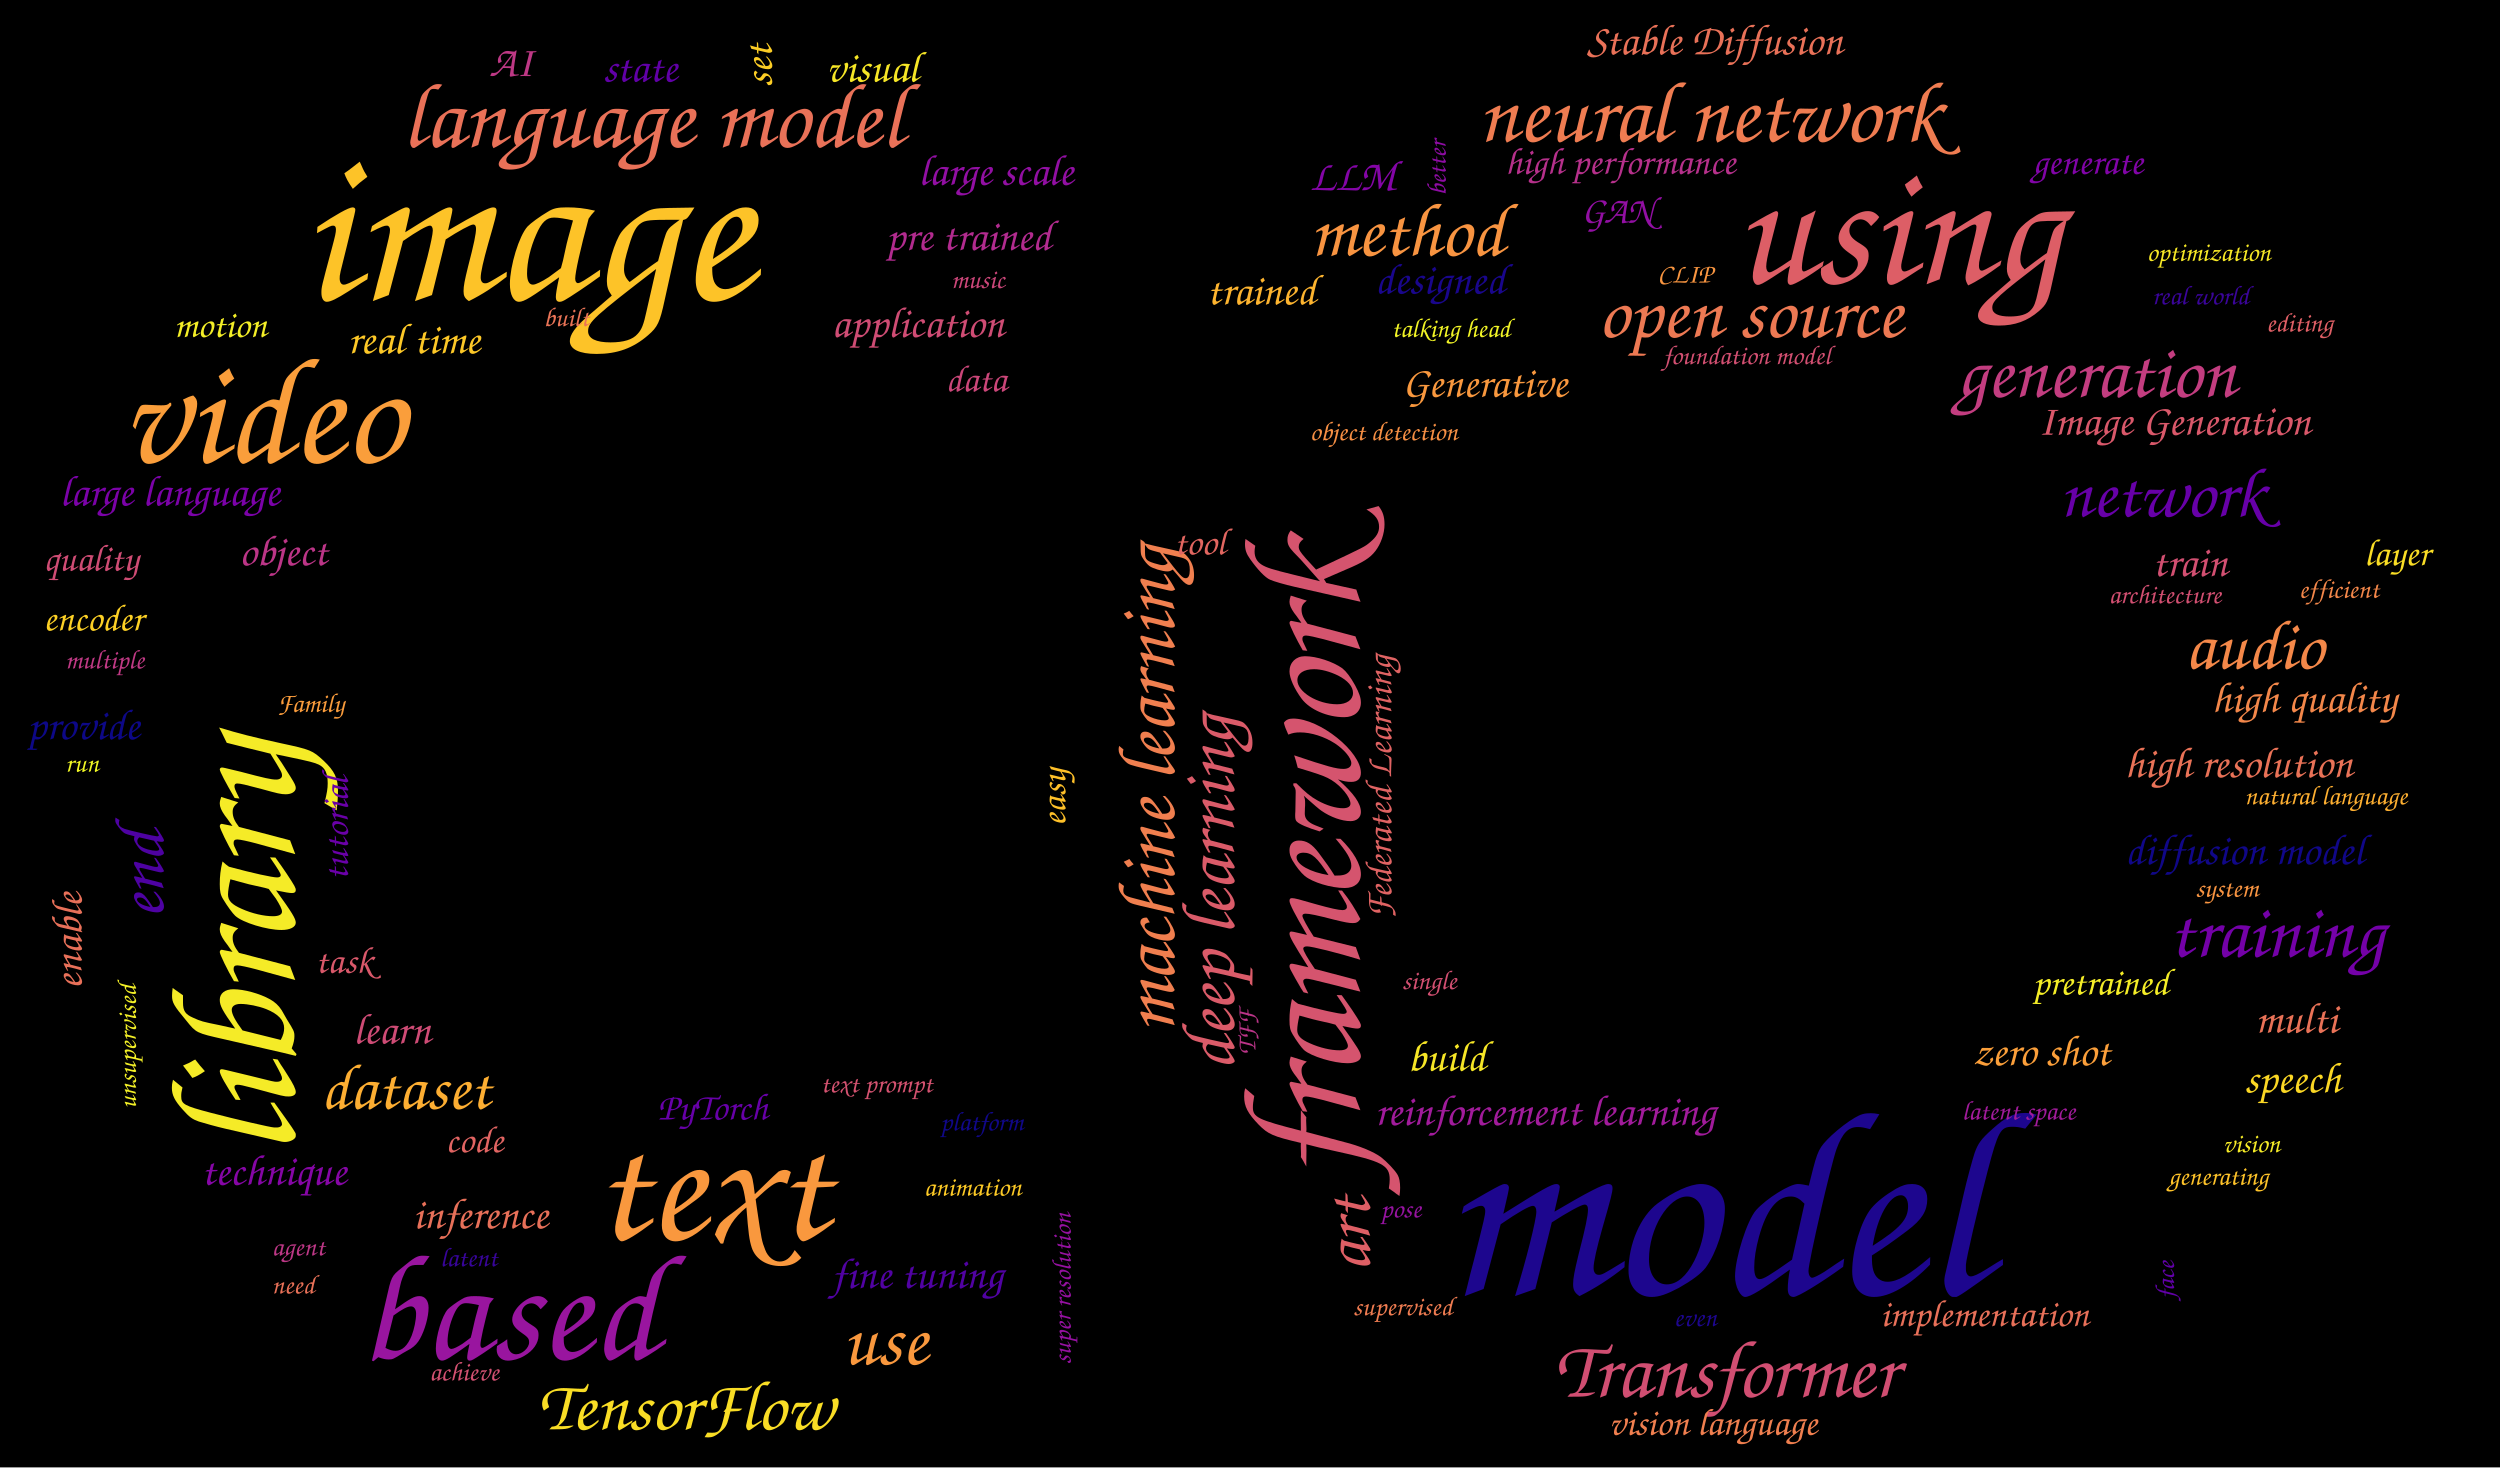
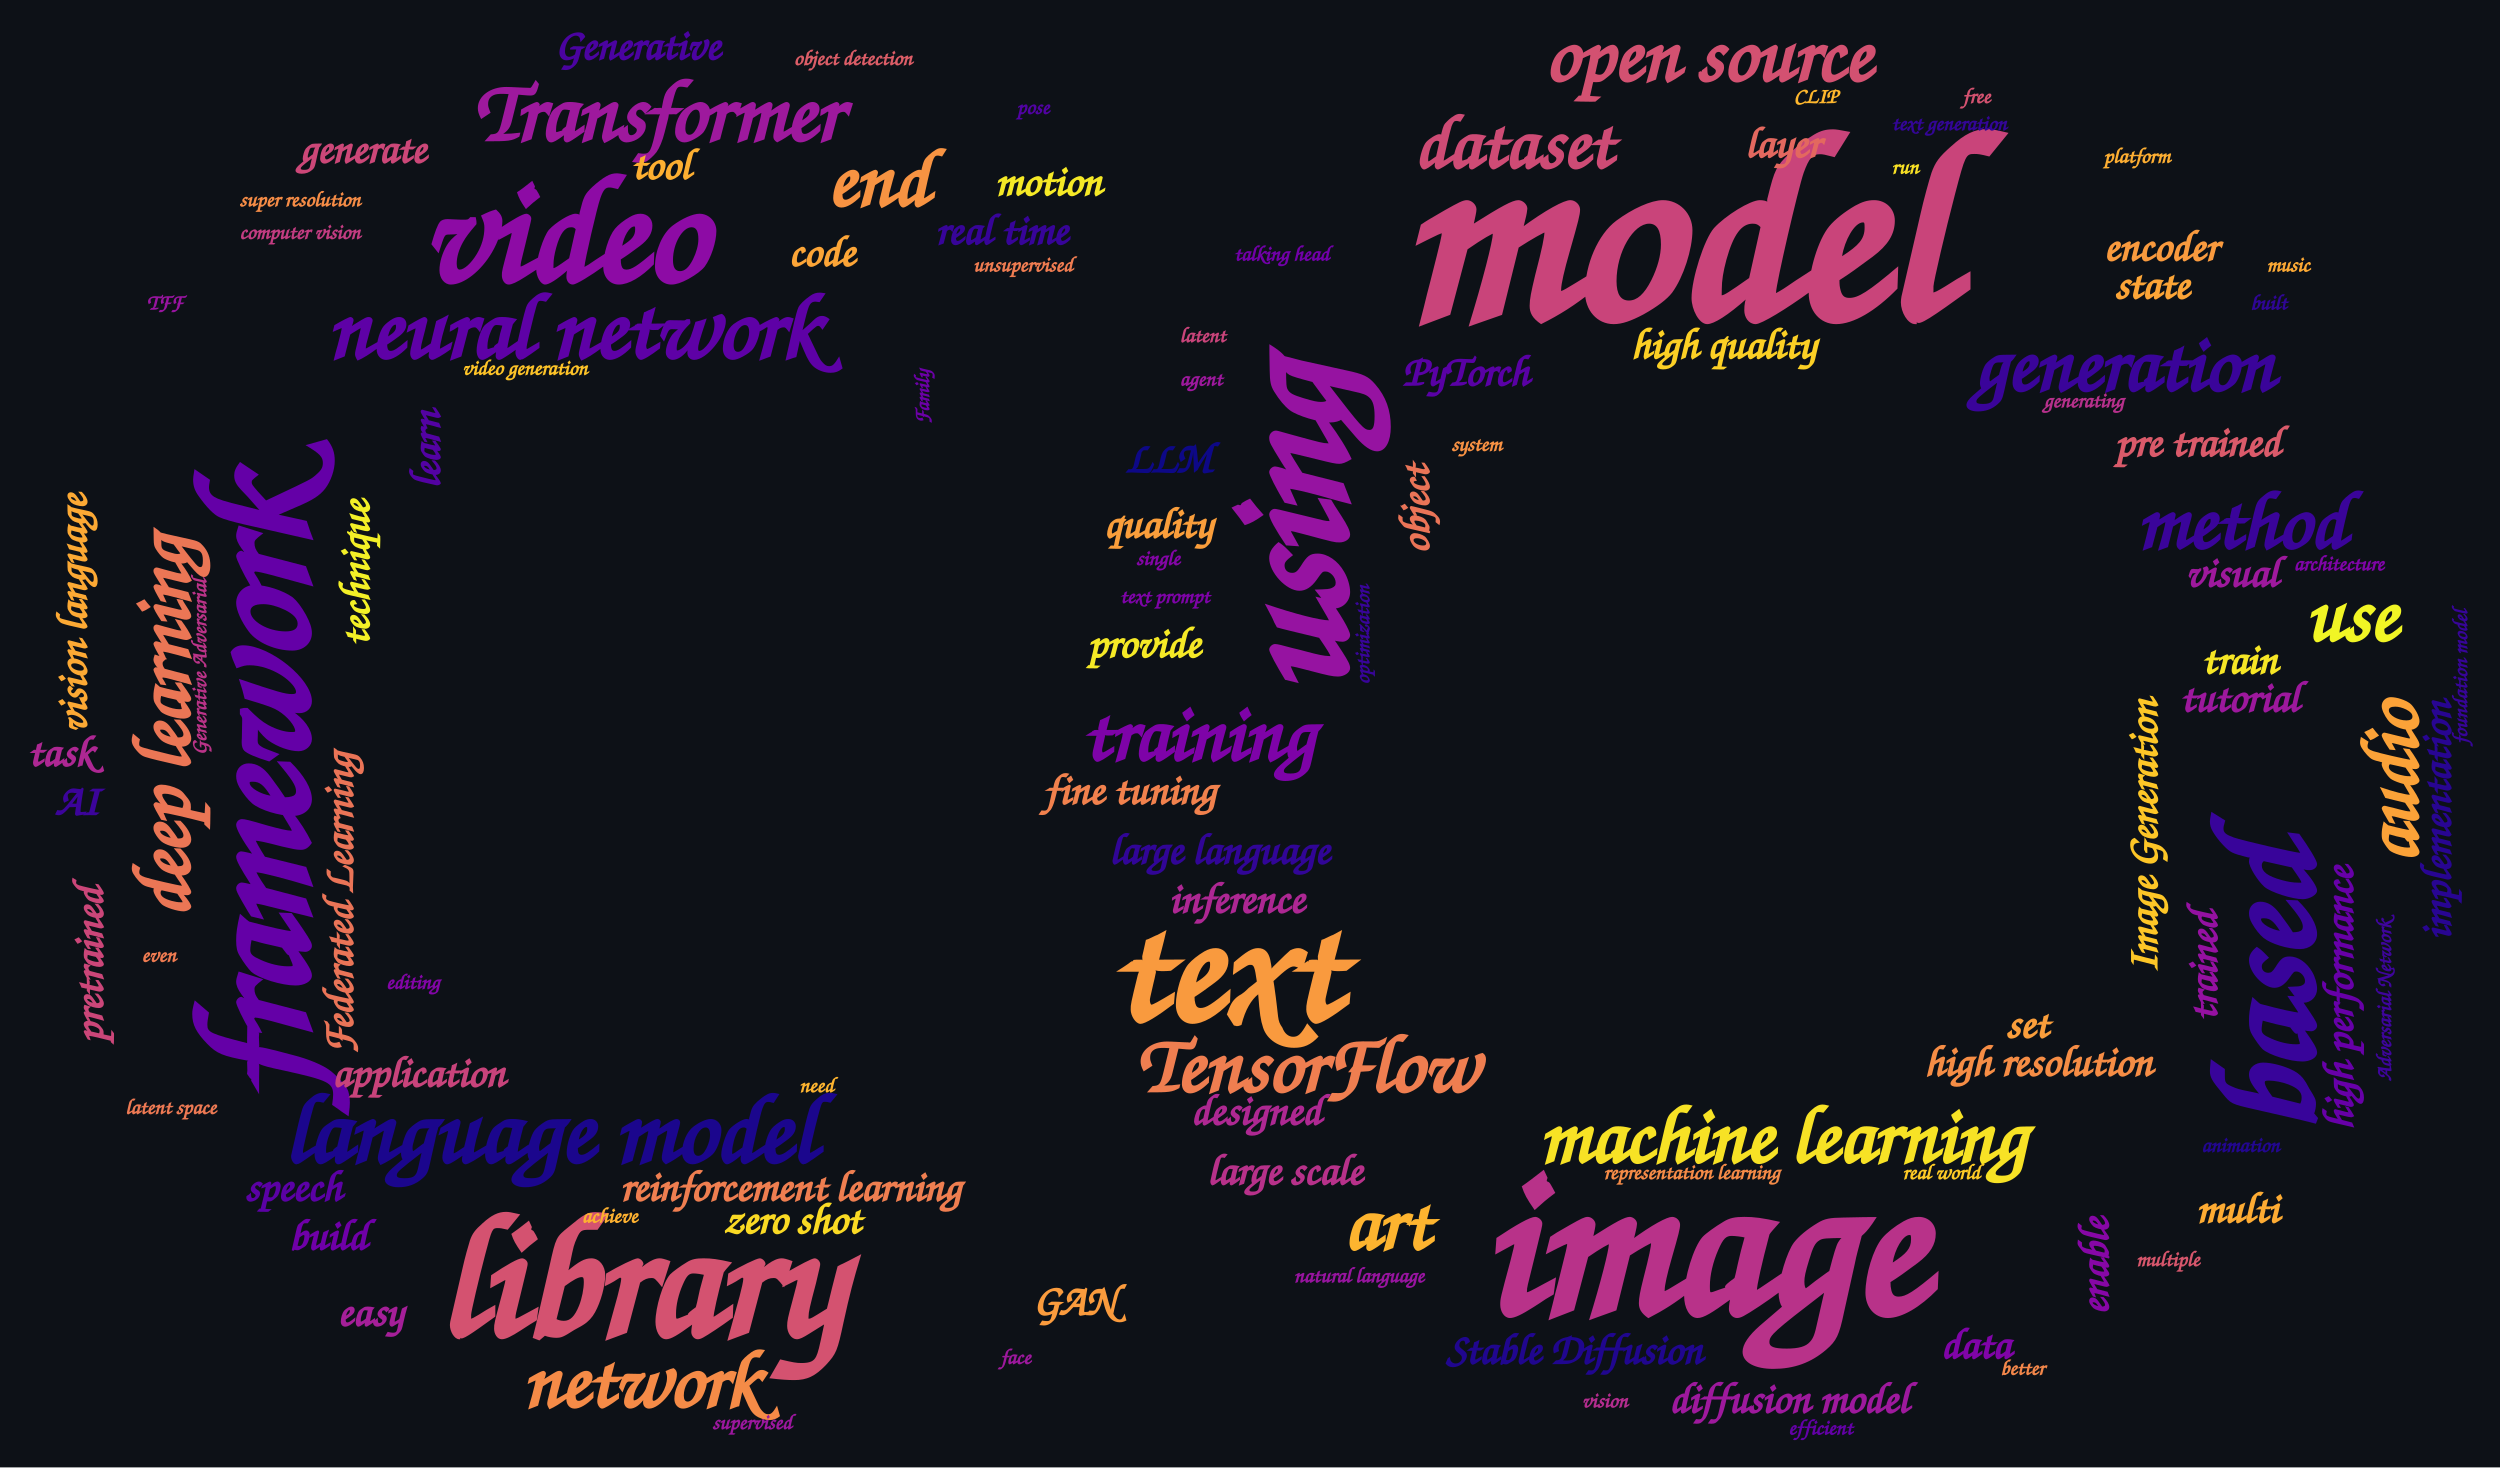
<svg xmlns="http://www.w3.org/2000/svg" width="460" height="270">
-   <style>text{font-family:'Comic Sans MS';font-weight:normal;font-style:italic;}</style>
-   <rect width="100%" height="100%" style="fill:black" />
-   <text transform="translate(265,238)" font-size="49" style="fill:rgb(29, 6, 142)">model</text>
-   <text transform="translate(55,55)" font-size="41" style="fill:rgb(253, 195, 40)">image</text>
-   <text transform="translate(54,213) rotate(-90)" font-size="33" style="fill:rgb(245, 235, 39)">library</text>
-   <text transform="translate(319,52)" font-size="32" style="fill:rgb(221, 94, 102)">using</text>
-   <text transform="translate(109,228)" font-size="31" style="fill:rgb(249, 152, 62)">text</text>
-   <text transform="translate(250,217) rotate(-90)" font-size="31" style="fill:rgb(213, 84, 110)">framework</text>
-   <text transform="translate(22,85)" font-size="28" style="fill:rgb(250, 158, 59)">video</text>
-   <text transform="translate(66,250)" font-size="28" style="fill:rgb(153, 21, 159)">based</text>
-   <text transform="translate(74,27)" font-size="17" style="fill:rgb(233, 113, 88)">language model</text>
-   <text transform="translate(272,26)" font-size="16" style="fill:rgb(239, 124, 81)">neural network</text>
-   <text transform="translate(286,257)" font-size="15" style="fill:rgb(209, 78, 114)">Transformer</text>
-   <text transform="translate(216,190) rotate(-90)" font-size="15" style="fill:rgb(240, 127, 79)">machine learning</text>
-   <text transform="translate(241,47)" font-size="14" style="fill:rgb(248, 148, 65)">method</text>
-   <text transform="translate(399,176)" font-size="14" style="fill:rgb(116, 1, 168)">training</text>
-   <text transform="translate(294,62)" font-size="14" style="fill:rgb(237, 121, 83)">open source</text>
-   <text transform="translate(360,73)" font-size="14" style="fill:rgb(195, 61, 128)">generation</text>
-   <text transform="translate(155,251)" font-size="14" style="fill:rgb(249, 152, 62)">use</text>
-   <text transform="translate(227,197) rotate(-90)" font-size="14" style="fill:rgb(218, 91, 105)">deep learning</text>
-   <text transform="translate(99,263)" font-size="13" style="fill:rgb(249, 221, 37)">TensorFlow</text>
-   <text transform="translate(402,123)" font-size="13" style="fill:rgb(244, 136, 73)">audio</text>
-   <text transform="translate(30,169) rotate(-90)" font-size="13" style="fill:rgb(78, 2, 162)">end</text>
-   <text transform="translate(252,234) rotate(-90)" font-size="13" style="fill:rgb(222, 95, 101)">art</text>
-   <text transform="translate(379,95)" font-size="13" style="fill:rgb(103, 0, 168)">network</text>
-   <text transform="translate(59,204)" font-size="12" style="fill:rgb(253, 174, 50)">dataset</text>
-   <text transform="translate(253,207)" font-size="8" style="fill:rgb(161, 27, 155)">reinforcement learning</text>
-   <text transform="translate(391,159)" font-size="8" style="fill:rgb(16, 7, 136)">diffusion model</text>
-   <text transform="translate(241,35)" font-size="8" style="fill:rgb(132, 5, 167)">LLM</text>
-   <text transform="translate(253,54)" font-size="8" style="fill:rgb(25, 6, 140)">designed</text>
-   <text transform="translate(396,106)" font-size="8" style="fill:rgb(210, 79, 113)">train</text>
-   <text transform="translate(11,93)" font-size="8" style="fill:rgb(123, 2, 168)">large language</text>
-   <text transform="translate(163,46)" font-size="8" style="fill:rgb(178, 43, 143)">pre trained</text>
-   <text transform="translate(142,16) rotate(-90)" font-size="8" style="fill:rgb(252, 205, 37)">set</text>
-   <text transform="translate(391,143)" font-size="8" style="fill:rgb(233, 114, 87)">high resolution</text>
-   <text transform="translate(65,192)" font-size="8" style="fill:rgb(206, 75, 117)">learn</text>
-   <text transform="translate(76,226)" font-size="8" style="fill:rgb(232, 112, 89)">inference</text>
-   <text transform="translate(153,62)" font-size="8" style="fill:rgb(207, 76, 116)">application</text>
-   <text transform="translate(363,196)" font-size="8" style="fill:rgb(251, 159, 58)">zero shot</text>
-   <text transform="translate(64,65)" font-size="8" style="fill:rgb(253, 200, 39)">real time</text>
-   <text transform="translate(375,80)" font-size="8" style="fill:rgb(217, 88, 106)">Image Generation</text>
-   <text transform="translate(153,237)" font-size="8" style="fill:rgb(81, 2, 163)">fine tuning</text>
-   <text transform="translate(407,131)" font-size="8" style="fill:rgb(243, 135, 74)">high quality</text>
-   <text transform="translate(5,136)" font-size="8" style="fill:rgb(13, 8, 135)">provide</text>
-   <text transform="translate(258,73)" font-size="8" style="fill:rgb(249, 152, 62)">Generative</text>
-   <text transform="translate(415,190)" font-size="8" style="fill:rgb(233, 114, 87)">multi</text>
-   <text transform="translate(111,15)" font-size="8" style="fill:rgb(97, 0, 167)">state</text>
-   <text transform="translate(222,56)" font-size="8" style="fill:rgb(253, 180, 47)">trained</text>
-   <text transform="translate(15,182) rotate(-90)" font-size="8" style="fill:rgb(232, 112, 89)">enable</text>
-   <text transform="translate(292,10)" font-size="8" style="fill:rgb(233, 113, 88)">Stable Diffusion</text>
-   <text transform="translate(90,14)" font-size="8" style="fill:rgb(190, 56, 133)">AI</text>
-   <text transform="translate(413,201)" font-size="8" style="fill:rgb(251, 215, 36)">speech</text>
-   <text transform="translate(152,15)" font-size="8" style="fill:rgb(246, 230, 38)">visual</text>
-   <text transform="translate(37,218)" font-size="8" style="fill:rgb(134, 6, 166)">technique</text>
-   <text transform="translate(44,104)" font-size="8" style="fill:rgb(188, 53, 135)">object</text>
-   <text transform="translate(259,197)" font-size="8" style="fill:rgb(246, 230, 38)">build</text>
-   <text transform="translate(169,34)" font-size="8" style="fill:rgb(146, 15, 163)">large scale</text>
-   <text transform="translate(277,32)" font-size="7" style="fill:rgb(182, 48, 139)">high performance</text>
-   <text transform="translate(256,169) rotate(-90)" font-size="7" style="fill:rgb(224, 99, 99)">Federated Learning</text>
-   <text transform="translate(32,62)" font-size="7" style="fill:rgb(243, 238, 39)">motion</text>
-   <text transform="translate(291,41)" font-size="7" style="fill:rgb(146, 15, 163)">GAN</text>
-   <text transform="translate(82,212)" font-size="7" style="fill:rgb(225, 100, 98)">code</text>
-   <text transform="translate(8,116)" font-size="7" style="fill:rgb(252, 208, 37)">encoder</text>
-   <text transform="translate(174,72)" font-size="7" style="fill:rgb(203, 70, 121)">data</text>
-   <text transform="translate(296,264)" font-size="7" style="fill:rgb(240, 127, 79)">vision language</text>
-   <text transform="translate(64,162) rotate(-90)" font-size="7" style="fill:rgb(106, 0, 168)">tutorial</text>
-   <text transform="translate(346,244)" font-size="7" style="fill:rgb(232, 112, 89)">implementation</text>
-   <text transform="translate(121,206)" font-size="7" style="fill:rgb(103, 0, 168)">PyTorch</text>
-   <text transform="translate(435,104)" font-size="7" style="fill:rgb(249, 221, 37)">layer</text>
-   <text transform="translate(216,102)" font-size="7" style="fill:rgb(226, 102, 96)">tool</text>
-   <text transform="translate(8,105)" font-size="7" style="fill:rgb(207, 76, 116)">quality</text>
-   <text transform="translate(58,179)" font-size="7" style="fill:rgb(217, 88, 106)">task</text>
-   <text transform="translate(374,32)" font-size="7" style="fill:rgb(129, 4, 167)">generate</text>
-   <text transform="translate(374,183)" font-size="7" style="fill:rgb(244, 237, 39)">pretrained</text>
-   <text transform="translate(196,152) rotate(-90)" font-size="7" style="fill:rgb(254, 192, 41)">easy</text>
-   <text transform="translate(413,148)" font-size="5" style="fill:rgb(253, 175, 49)">natural language</text>
-   <text transform="translate(396,56)" font-size="5" style="fill:rgb(58, 4, 154)">real world</text>
-   <text transform="translate(361,206)" font-size="5" style="fill:rgb(161, 27, 155)">latent space</text>
-   <text transform="translate(306,67)" font-size="5" style="fill:rgb(210, 79, 113)">foundation model</text>
-   <text transform="translate(241,81)" font-size="5" style="fill:rgb(246, 143, 68)">object detection</text>
-   <text transform="translate(400,239) rotate(-90)" font-size="5" style="fill:rgb(97, 0, 167)">face</text>
-   <text transform="translate(249,242)" font-size="5" style="fill:rgb(239, 124, 81)">supervised</text>
-   <text transform="translate(409,212)" font-size="5" style="fill:rgb(245, 235, 39)">vision</text>
-   <text transform="translate(258,182)" font-size="5" style="fill:rgb(210, 79, 113)">single</text>
-   <text transform="translate(50,231)" font-size="5" style="fill:rgb(189, 55, 134)">agent</text>
-   <text transform="translate(170,220)" font-size="5" style="fill:rgb(253, 202, 38)">animation</text>
-   <text transform="translate(417,61)" font-size="5" style="fill:rgb(222, 95, 101)">editing</text>
-   <text transform="translate(404,165)" font-size="5" style="fill:rgb(248, 148, 65)">system</text>
-   <text transform="translate(81,233)" font-size="5" style="fill:rgb(55, 4, 153)">latent</text>
-   <text transform="translate(12,123)" font-size="5" style="fill:rgb(191, 57, 132)">multiple</text>
-   <text transform="translate(305,52)" font-size="5" style="fill:rgb(248, 149, 64)">CLIP</text>
-   <text transform="translate(388,111)" font-size="5" style="fill:rgb(210, 79, 113)">architecture</text>
-   <text transform="translate(266,36) rotate(-90)" font-size="5" style="fill:rgb(142, 12, 164)">better</text>
-   <text transform="translate(399,218)" font-size="5" style="fill:rgb(253, 194, 41)">generating</text>
-   <text transform="translate(175,53)" font-size="5" style="fill:rgb(203, 70, 121)">music</text>
-   <text transform="translate(12,142)" font-size="5" style="fill:rgb(240, 247, 36)">run</text>
-   <text transform="translate(231,194) rotate(-90)" font-size="5" style="fill:rgb(187, 52, 136)">TFF</text>
-   <text transform="translate(151,201)" font-size="5" style="fill:rgb(212, 82, 112)">text prompt</text>
-   <text transform="translate(256,62)" font-size="5" style="fill:rgb(241, 244, 38)">talking head</text>
-   <text transform="translate(197,251) rotate(-90)" font-size="5" style="fill:rgb(149, 17, 161)">super resolution</text>
-   <text transform="translate(50,238)" font-size="5" style="fill:rgb(233, 113, 88)">need</text>
-   <text transform="translate(25,204) rotate(-90)" font-size="5" style="fill:rgb(243, 240, 39)">unsupervised</text>
-   <text transform="translate(100,60)" font-size="5" style="fill:rgb(234, 116, 87)">built</text>
-   <text transform="translate(308,244)" font-size="5" style="fill:rgb(29, 6, 142)">even</text>
-   <text transform="translate(79,254)" font-size="5" style="fill:rgb(211, 81, 113)">achieve</text>
-   <text transform="translate(423,110)" font-size="5" style="fill:rgb(243, 135, 74)">efficient</text>
-   <text transform="translate(254,224)" font-size="5" style="fill:rgb(150, 19, 161)">pose</text>
-   <text transform="translate(395,48)" font-size="5" style="fill:rgb(246, 232, 38)">optimization</text>
-   <text transform="translate(51,131)" font-size="5" style="fill:rgb(250, 156, 60)">Family</text>
-   <text transform="translate(173,208)" font-size="5" style="fill:rgb(16, 7, 136)">platform</text>
+   <style>text{font-family:'Comic Sans MS';font-weight:bold;font-style:normal;}</style>
+   <rect width="100%" height="100%" style="fill:#0d1117" />
+   <text transform="translate(257,59)" font-size="49" style="fill:rgb(201, 68, 122)">model</text>
+   <text transform="translate(272,242)" font-size="40" style="fill:rgb(184, 50, 137)">image</text>
+   <text transform="translate(248,128) rotate(-90)" font-size="32" style="fill:rgb(150, 19, 161)">using</text>
+   <text transform="translate(80,246)" font-size="32" style="fill:rgb(212, 82, 112)">library</text>
+   <text transform="translate(204,188)" font-size="30" style="fill:rgb(249, 154, 62)">text</text>
+   <text transform="translate(57,202) rotate(-90)" font-size="30" style="fill:rgb(100, 0, 167)">framework</text>
+   <text transform="translate(77,52)" font-size="28" style="fill:rgb(141, 11, 165)">video</text>
+   <text transform="translate(426,209) rotate(-90)" font-size="27" style="fill:rgb(56, 4, 154)">based</text>
+   <text transform="translate(52,214)" font-size="18" style="fill:rgb(27, 6, 141)">language model</text>
+   <text transform="translate(60,66)" font-size="17" style="fill:rgb(94, 1, 166)">neural network</text>
+   <text transform="translate(87,26)" font-size="16" style="fill:rgb(158, 25, 157)">Transformer</text>
+   <text transform="translate(283,214)" font-size="15" style="fill:rgb(247, 226, 37)">machine learning</text>
+   <text transform="translate(199,140)" font-size="15" style="fill:rgb(126, 3, 168)">training</text>
+   <text transform="translate(393,101)" font-size="15" style="fill:rgb(58, 4, 154)">method</text>
+   <text transform="translate(284,15)" font-size="15" style="fill:rgb(211, 81, 113)">open source</text>
+   <text transform="translate(424,118)" font-size="15" style="fill:rgb(241, 245, 37)">use</text>
+   <text transform="translate(35,169) rotate(-90)" font-size="15" style="fill:rgb(235, 118, 85)">deep learning</text>
+   <text transform="translate(363,72)" font-size="15" style="fill:rgb(58, 4, 154)">generation</text>
+   <text transform="translate(445,159) rotate(-90)" font-size="15" style="fill:rgb(251, 162, 56)">audio</text>
+   <text transform="translate(209,201)" font-size="15" style="fill:rgb(239, 126, 80)">TensorFlow</text>
+   <text transform="translate(152,38)" font-size="15" style="fill:rgb(247, 147, 66)">end</text>
+   <text transform="translate(247,230)" font-size="15" style="fill:rgb(253, 180, 47)">art</text>
+   <text transform="translate(96,259)" font-size="15" style="fill:rgb(245, 139, 71)">network</text>
+   <text transform="translate(260,31)" font-size="14" style="fill:rgb(206, 75, 117)">dataset</text>
+   <text transform="translate(114,221)" font-size="8" style="fill:rgb(239, 126, 80)">reinforcement learning</text>
+   <text transform="translate(307,260)" font-size="8" style="fill:rgb(158, 25, 157)">diffusion model</text>
+   <text transform="translate(207,87)" font-size="8" style="fill:rgb(13, 8, 135)">LLM</text>
+   <text transform="translate(219,207)" font-size="8" style="fill:rgb(174, 40, 146)">designed</text>
+   <text transform="translate(405,124)" font-size="8" style="fill:rgb(246, 230, 38)">train</text>
+   <text transform="translate(204,159)" font-size="8" style="fill:rgb(49, 5, 151)">large language</text>
+   <text transform="translate(389,84)" font-size="8" style="fill:rgb(218, 90, 106)">pre trained</text>
+   <text transform="translate(81,90) rotate(-90)" font-size="8" style="fill:rgb(83, 2, 163)">learn</text>
+   <text transform="translate(369,191)" font-size="8" style="fill:rgb(250, 158, 59)">set</text>
+   <text transform="translate(300,66)" font-size="8" style="fill:rgb(252, 208, 37)">high quality</text>
+   <text transform="translate(172,45)" font-size="8" style="fill:rgb(55, 4, 153)">real time</text>
+   <text transform="translate(354,198)" font-size="8" style="fill:rgb(246, 141, 69)">high resolution</text>
+   <text transform="translate(215,168)" font-size="8" style="fill:rgb(173, 39, 147)">inference</text>
+   <text transform="translate(61,200)" font-size="8" style="fill:rgb(200, 67, 123)">application</text>
+   <text transform="translate(388,242) rotate(-90)" font-size="8" style="fill:rgb(135, 7, 166)">enable</text>
+   <text transform="translate(133,227)" font-size="8" style="fill:rgb(250, 218, 36)">zero shot</text>
+   <text transform="translate(397,179) rotate(-90)" font-size="8" style="fill:rgb(253, 198, 39)">Image Generation</text>
+   <text transform="translate(192,148)" font-size="8" style="fill:rgb(241, 129, 77)">fine tuning</text>
+   <text transform="translate(200,121)" font-size="8" style="fill:rgb(245, 233, 38)">provide</text>
+   <text transform="translate(10,150)" font-size="8" style="fill:rgb(60, 4, 155)">AI</text>
+   <text transform="translate(102,11)" font-size="8" style="fill:rgb(75, 3, 161)">Generative</text>
+   <text transform="translate(404,225)" font-size="8" style="fill:rgb(253, 171, 51)">multi</text>
+   <text transform="translate(389,55)" font-size="8" style="fill:rgb(252, 165, 55)">state</text>
+   <text transform="translate(402,108)" font-size="8" style="fill:rgb(158, 25, 157)">visual</text>
+   <text transform="translate(408,188) rotate(-90)" font-size="8" style="fill:rgb(149, 17, 161)">trained</text>
+   <text transform="translate(266,251)" font-size="8" style="fill:rgb(32, 6, 143)">Stable Diffusion</text>
+   <text transform="translate(45,221)" font-size="8" style="fill:rgb(91, 1, 165)">speech</text>
+   <text transform="translate(190,242)" font-size="8" style="fill:rgb(250, 155, 61)">GAN</text>
+   <text transform="translate(68,119) rotate(-90)" font-size="8" style="fill:rgb(243, 240, 39)">technique</text>
+   <text transform="translate(263,102) rotate(-90)" font-size="8" style="fill:rgb(234, 116, 87)">object</text>
+   <text transform="translate(387,48)" font-size="8" style="fill:rgb(249, 154, 62)">encoder</text>
+   <text transform="translate(53,230)" font-size="8" style="fill:rgb(111, 0, 168)">build</text>
+   <text transform="translate(222,218)" font-size="8" style="fill:rgb(183, 49, 138)">large scale</text>
+   <text transform="translate(433,208) rotate(-90)" font-size="8" style="fill:rgb(103, 0, 168)">high performance</text>
+   <text transform="translate(65,194) rotate(-90)" font-size="8" style="fill:rgb(234, 116, 87)">Federated Learning</text>
+   <text transform="translate(145,49)" font-size="8" style="fill:rgb(252, 165, 55)">code</text>
+   <text transform="translate(357,250)" font-size="8" style="fill:rgb(128, 4, 168)">data</text>
+   <text transform="translate(16,135) rotate(-90)" font-size="8" style="fill:rgb(252, 169, 52)">vision language</text>
+   <text transform="translate(401,131)" font-size="8" style="fill:rgb(157, 24, 157)">tutorial</text>
+   <text transform="translate(451,173) rotate(-90)" font-size="8" style="fill:rgb(40, 5, 146)">implementation</text>
+   <text transform="translate(258,71)" font-size="8" style="fill:rgb(89, 1, 165)">PyTorch</text>
+   <text transform="translate(183,36)" font-size="8" style="fill:rgb(245, 233, 38)">motion</text>
+   <text transform="translate(321,29)" font-size="8" style="fill:rgb(227, 104, 95)">layer</text>
+   <text transform="translate(203,99)" font-size="8" style="fill:rgb(250, 158, 59)">quality</text>
+   <text transform="translate(116,33)" font-size="8" style="fill:rgb(253, 175, 49)">tool</text>
+   <text transform="translate(5,141)" font-size="8" style="fill:rgb(173, 39, 147)">task</text>
+   <text transform="translate(55,30)" font-size="8" style="fill:rgb(204, 71, 120)">generate</text>
+   <text transform="translate(19,192) rotate(-90)" font-size="8" style="fill:rgb(203, 70, 121)">pretrained</text>
+   <text transform="translate(62,244)" font-size="8" style="fill:rgb(165, 31, 153)">easy</text>
+   <text transform="translate(238,236)" font-size="4" style="fill:rgb(152, 20, 160)">natural language</text>
+   <text transform="translate(350,217)" font-size="4" style="fill:rgb(253, 202, 38)">real world</text>
+   <text transform="translate(23,205)" font-size="4" style="fill:rgb(237, 121, 83)">latent space</text>
+   <text transform="translate(454,137) rotate(-90)" font-size="4" style="fill:rgb(55, 4, 153)">foundation model</text>
+   <text transform="translate(146,12)" font-size="4" style="fill:rgb(220, 93, 103)">object detection</text>
+   <text transform="translate(131,263)" font-size="4" style="fill:rgb(156, 23, 158)">supervised</text>
+   <text transform="translate(291,259)" font-size="4" style="fill:rgb(179, 44, 142)">vision</text>
+   <text transform="translate(209,104)" font-size="4" style="fill:rgb(132, 5, 167)">single</text>
+   <text transform="translate(361,19)" font-size="4" style="fill:rgb(212, 82, 112)">free</text>
+   <text transform="translate(217,71)" font-size="4" style="fill:rgb(157, 24, 157)">agent</text>
+   <text transform="translate(405,212)" font-size="4" style="fill:rgb(34, 6, 144)">animation</text>
+   <text transform="translate(71,182)" font-size="4" style="fill:rgb(131, 5, 167)">editing</text>
+   <text transform="translate(267,83)" font-size="4" style="fill:rgb(247, 145, 67)">system</text>
+   <text transform="translate(217,63)" font-size="4" style="fill:rgb(201, 68, 122)">latent</text>
+   <text transform="translate(393,233)" font-size="4" style="fill:rgb(215, 86, 108)">multiple</text>
+   <text transform="translate(330,19)" font-size="4" style="fill:rgb(254, 183, 45)">CLIP</text>
+   <text transform="translate(422,105)" font-size="4" style="fill:rgb(128, 4, 168)">architecture</text>
+   <text transform="translate(368,253)" font-size="4" style="fill:rgb(243, 135, 74)">better</text>
+   <text transform="translate(376,75)" font-size="4" style="fill:rgb(182, 48, 139)">generating</text>
+   <text transform="translate(417,50)" font-size="4" style="fill:rgb(252, 169, 52)">music</text>
+   <text transform="translate(348,32)" font-size="4" style="fill:rgb(248, 225, 37)">run</text>
+   <text transform="translate(27,57)" font-size="4" style="fill:rgb(152, 20, 160)">TFF</text>
+   <text transform="translate(206,111)" font-size="4" style="fill:rgb(126, 3, 168)">text prompt</text>
+   <text transform="translate(227,48)" font-size="4" style="fill:rgb(113, 0, 168)">talking head</text>
+   <text transform="translate(44,38)" font-size="4" style="fill:rgb(245, 140, 70)">super resolution</text>
+   <text transform="translate(184,251)" font-size="4" style="fill:rgb(157, 24, 157)">face</text>
+   <text transform="translate(147,201)" font-size="4" style="fill:rgb(253, 180, 47)">need</text>
+   <text transform="translate(179,50)" font-size="4" style="fill:rgb(239, 124, 81)">unsupervised</text>
+   <text transform="translate(187,21)" font-size="4" style="fill:rgb(81, 2, 163)">pose</text>
+   <text transform="translate(414,57)" font-size="4" style="fill:rgb(47, 5, 150)">built</text>
+   <text transform="translate(26,177)" font-size="4" style="fill:rgb(238, 123, 81)">even</text>
+   <text transform="translate(107,225)" font-size="4" style="fill:rgb(253, 177, 48)">achieve</text>
+   <text transform="translate(329,264)" font-size="4" style="fill:rgb(99, 0, 167)">efficient</text>
+   <text transform="translate(252,126) rotate(-90)" font-size="4" style="fill:rgb(56, 4, 154)">optimization</text>
+   <text transform="translate(171,78) rotate(-90)" font-size="4" style="fill:rgb(108, 0, 168)">Family</text>
+   <text transform="translate(387,30)" font-size="4" style="fill:rgb(253, 174, 50)">platform</text>
+   <text transform="translate(295,217)" font-size="4" style="fill:rgb(245, 139, 71)">representation learning</text>
+   <text transform="translate(44,44)" font-size="4" style="fill:rgb(194, 60, 129)">computer vision</text>
+   <text transform="translate(38,139) rotate(-90)" font-size="4" style="fill:rgb(186, 51, 136)">Generative Adversarial</text>
+   <text transform="translate(440,199) rotate(-90)" font-size="4" style="fill:rgb(62, 4, 156)">Adversarial Network</text>
+   <text transform="translate(85,69)" font-size="4" style="fill:rgb(253, 195, 40)">video generation</text>
+   <text transform="translate(348,24)" font-size="4" style="fill:rgb(51, 5, 151)">text generation</text>
</svg>
